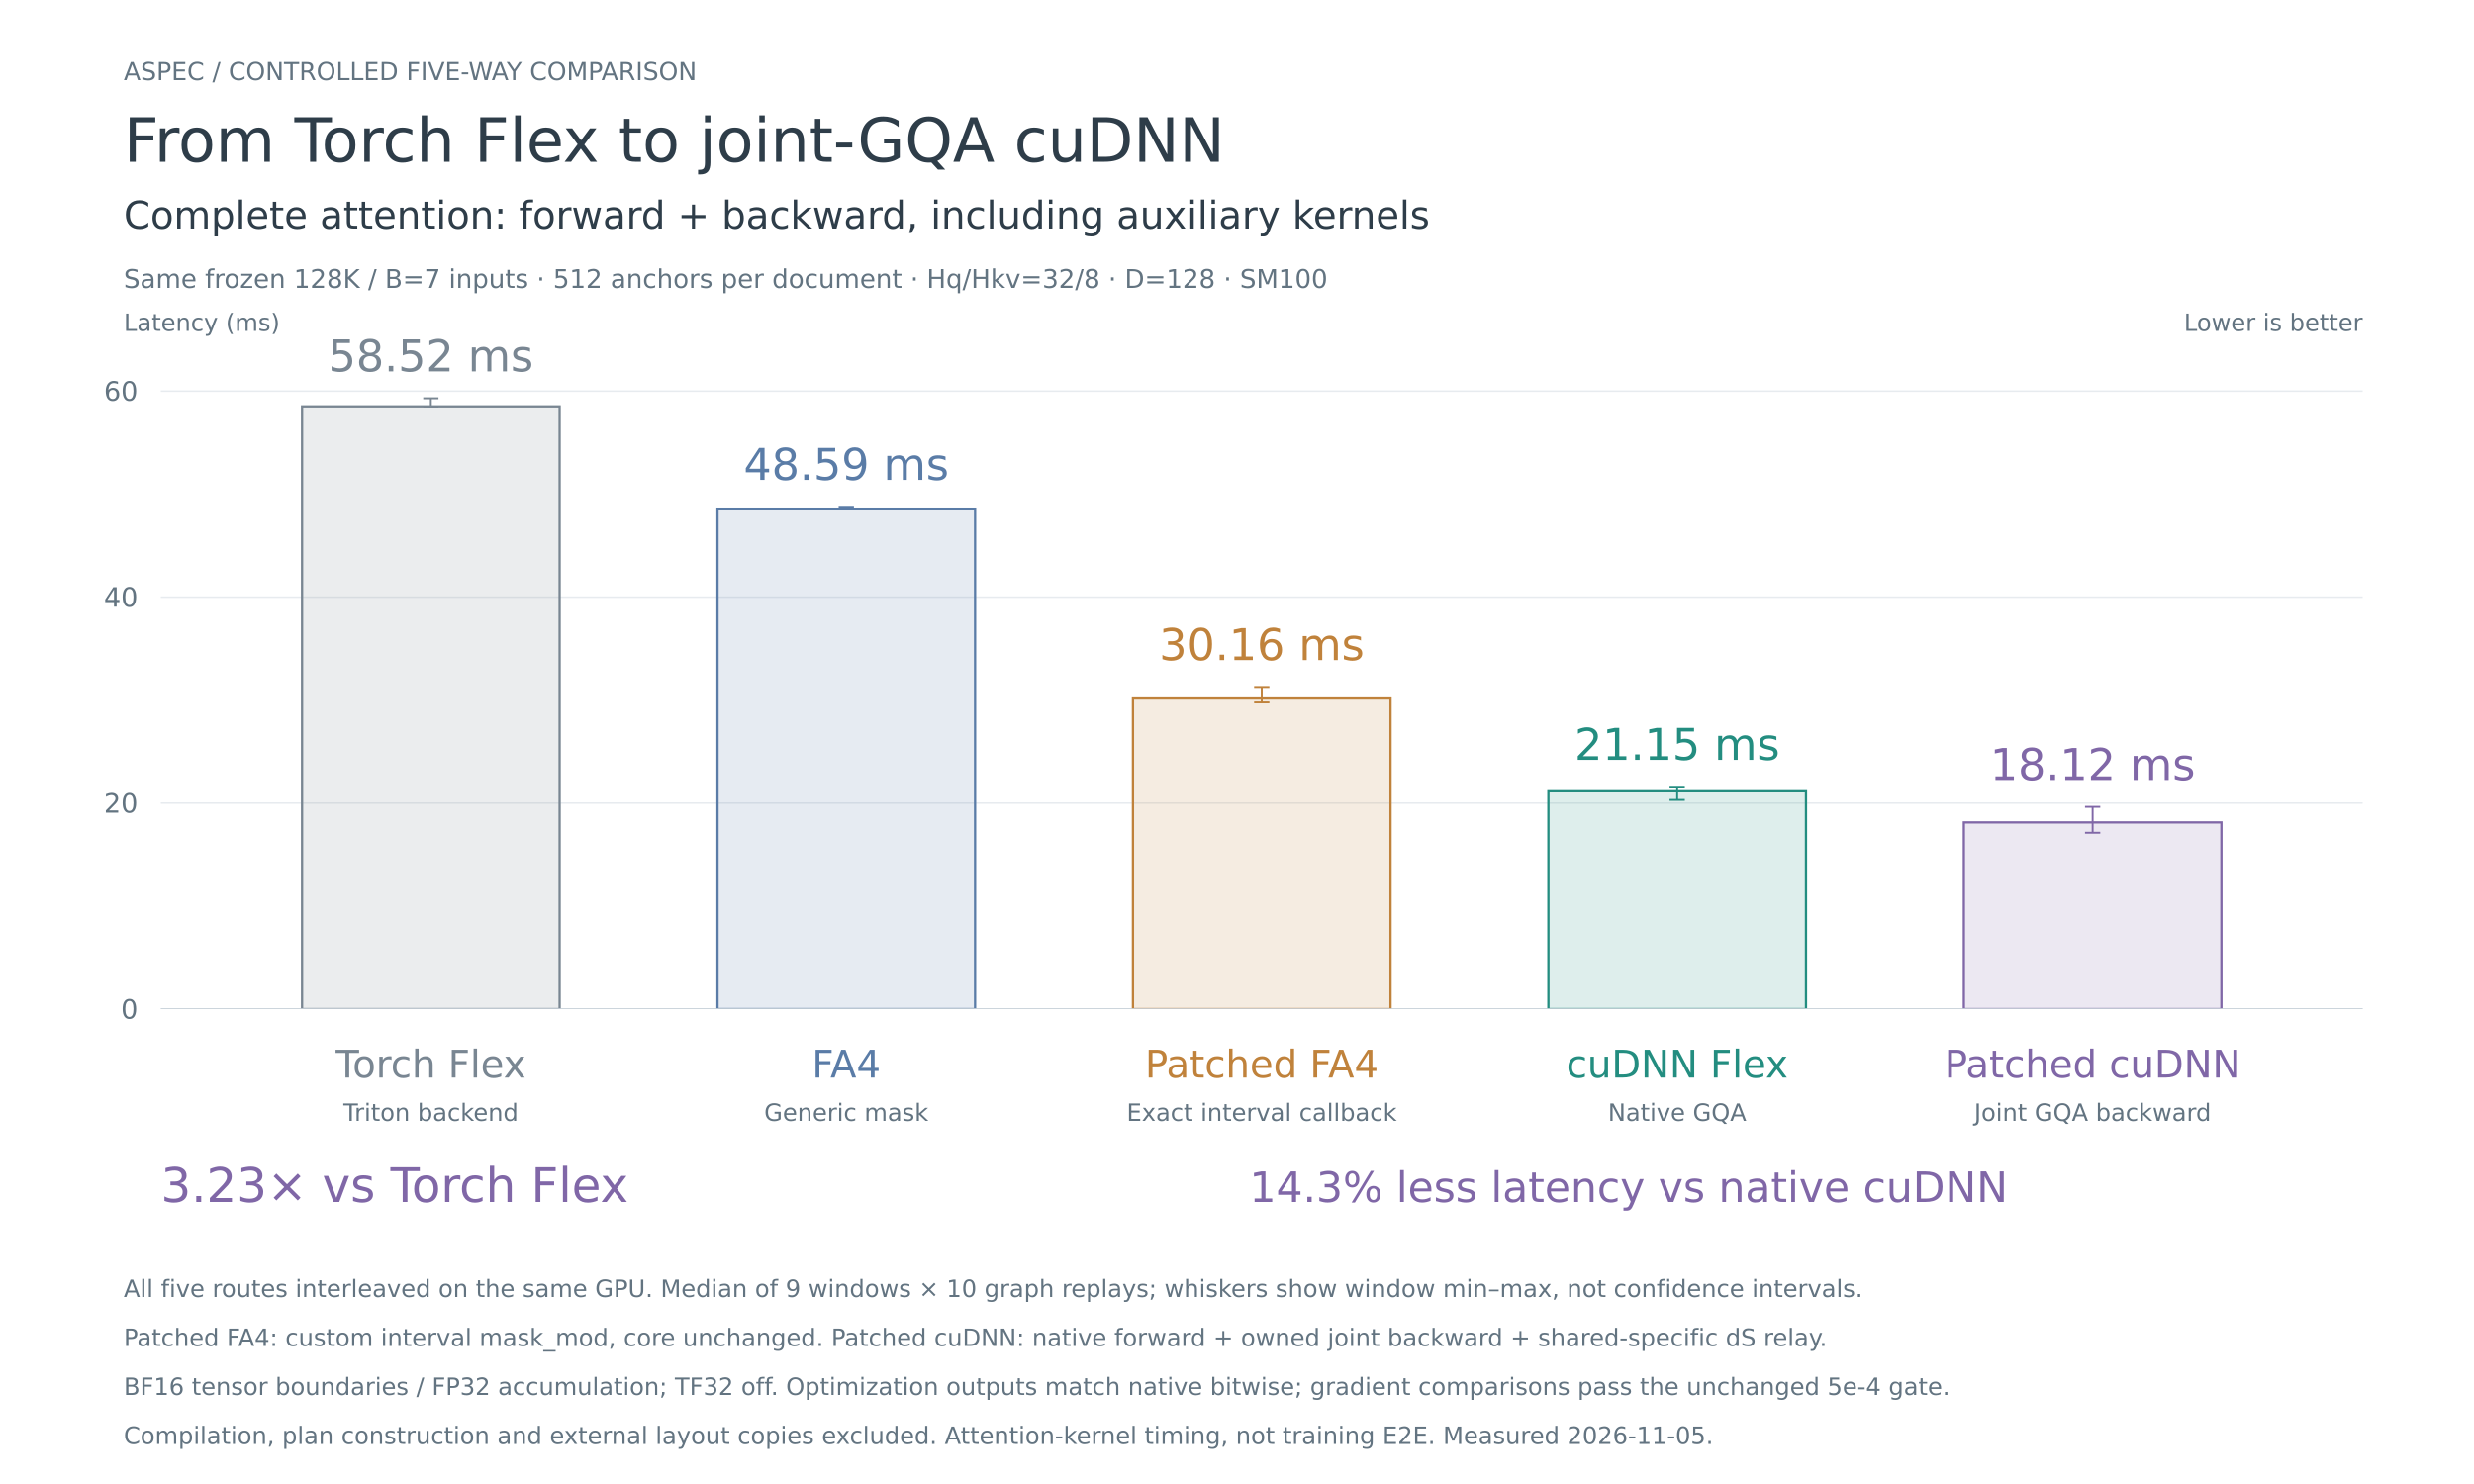
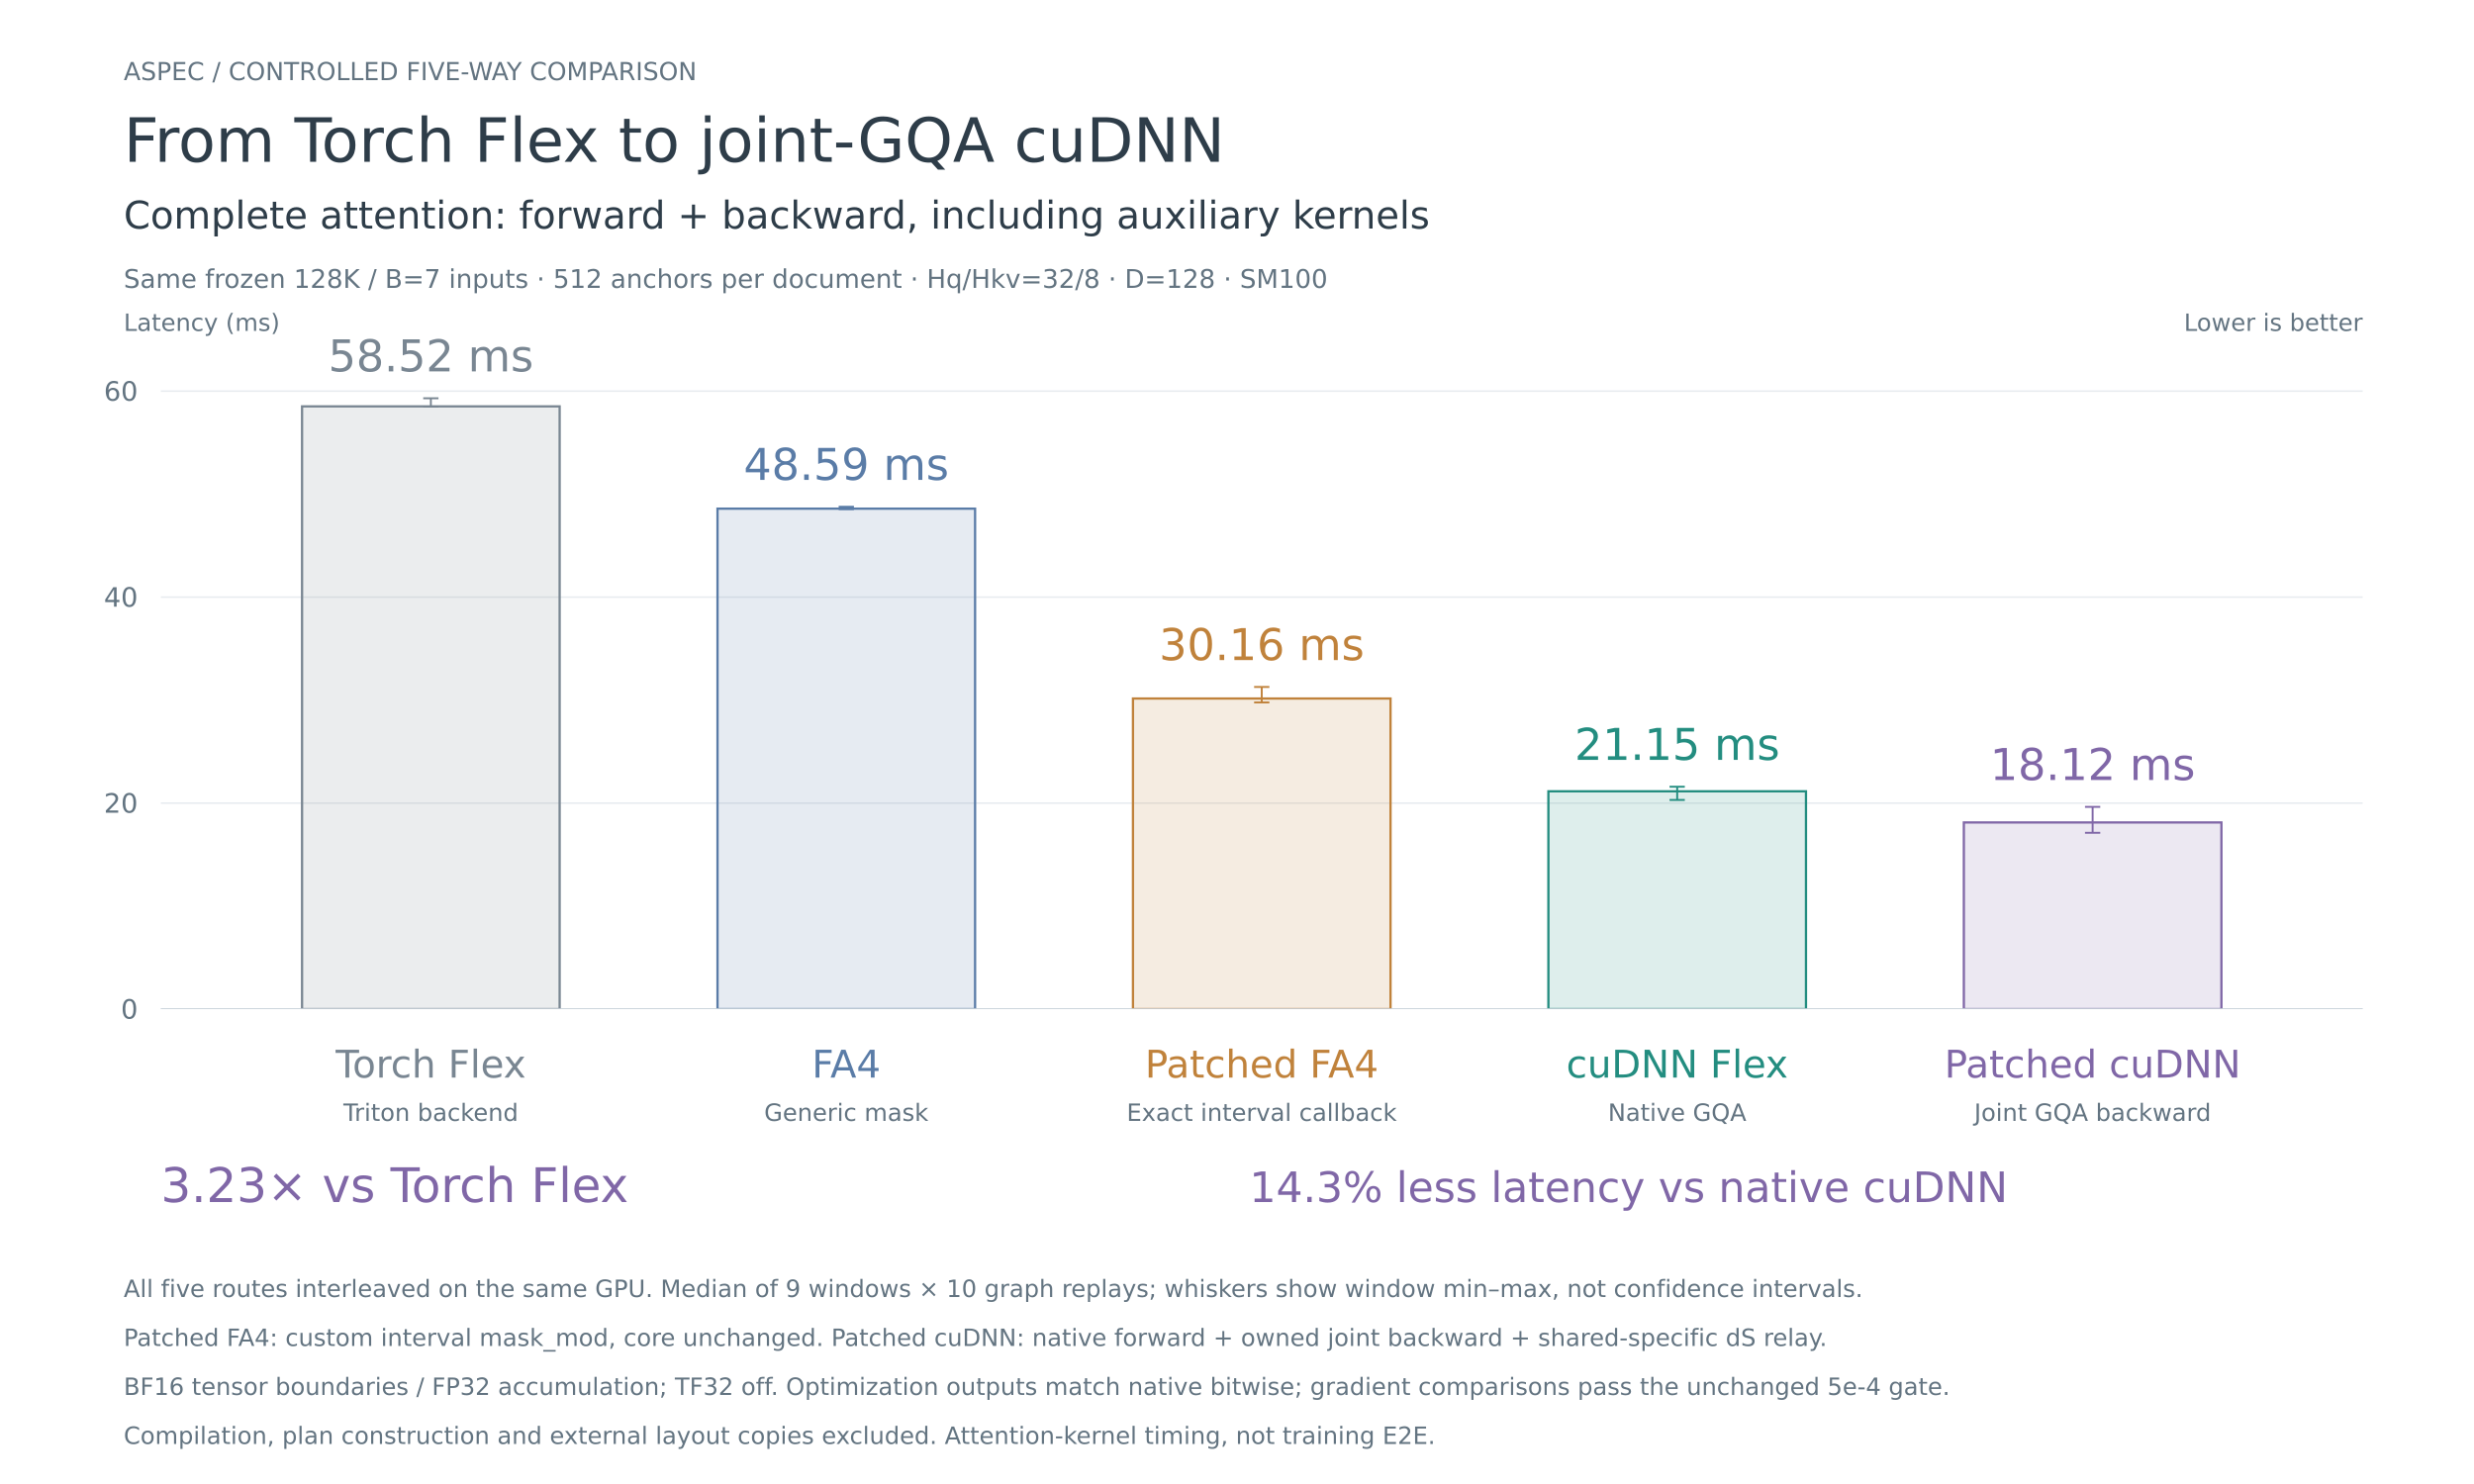
<svg xmlns="http://www.w3.org/2000/svg" xmlns:xlink="http://www.w3.org/1999/xlink" width="1296pt" height="777.6pt" viewBox="0 0 1296 777.6" version="1.1">
  <defs>
    <style type="text/css">*{stroke-linejoin: round; stroke-linecap: butt}</style>
  </defs>
  <g id="figure_1">
    <g id="patch_1">
      <path d="M 0 777.6 L 1296 777.6 L 1296 0 L 0 0 z " style="fill: #ffffff" />
    </g>
    <g id="axes_1">
      <g id="patch_2">
        <path d="M 84.24 528.768 L 1237.68 528.768 L 1237.68 167.184 L 84.24 167.184 z " style="fill: #ffffff" />
      </g>
      <g id="matplotlib.axis_1" />
      <g id="matplotlib.axis_2">
        <g id="ytick_1">
          <g id="line2d_1">
            <path d="M 84.24 528.768 L 1237.68 528.768 " clip-path="url(#p95d2d30b15)" style="fill: none; stroke: #e7ebef; stroke-width: 0.8; stroke-linecap: square" />
          </g>
          <g id="line2d_2" />
          <g id="text_1">
            <text style="fill: #637481; font: 14px 'DejaVu Sans', 'Bitstream Vera Sans', 'Computer Modern Sans Serif', 'Lucida Grande', 'Verdana', 'Geneva', 'Lucid', 'Arial', 'Helvetica', 'Avant Garde', sans-serif; text-anchor: end" x="72.24" y="533.766" transform="rotate(-0 72.24 533.7664)">0</text>
          </g>
        </g>
        <g id="ytick_2">
          <g id="line2d_3">
            <path d="M 84.24 420.832 L 1237.68 420.832 " clip-path="url(#p95d2d30b15)" style="fill: none; stroke: #e7ebef; stroke-width: 0.8; stroke-linecap: square" />
          </g>
          <g id="line2d_4" />
          <g id="text_2">
            <text style="fill: #637481; font: 14px 'DejaVu Sans', 'Bitstream Vera Sans', 'Computer Modern Sans Serif', 'Lucida Grande', 'Verdana', 'Geneva', 'Lucid', 'Arial', 'Helvetica', 'Avant Garde', sans-serif; text-anchor: end" x="72.24" y="425.831" transform="rotate(-0 72.24 425.8309)">20</text>
          </g>
        </g>
        <g id="ytick_3">
          <g id="line2d_5">
            <path d="M 84.24 312.897 L 1237.68 312.897 " clip-path="url(#p95d2d30b15)" style="fill: none; stroke: #e7ebef; stroke-width: 0.8; stroke-linecap: square" />
          </g>
          <g id="line2d_6" />
          <g id="text_3">
            <text style="fill: #637481; font: 14px 'DejaVu Sans', 'Bitstream Vera Sans', 'Computer Modern Sans Serif', 'Lucida Grande', 'Verdana', 'Geneva', 'Lucid', 'Arial', 'Helvetica', 'Avant Garde', sans-serif; text-anchor: end" x="72.24" y="317.895" transform="rotate(-0 72.24 317.8954)">40</text>
          </g>
        </g>
        <g id="ytick_4">
          <g id="line2d_7">
            <path d="M 84.24 204.961 L 1237.68 204.961 " clip-path="url(#p95d2d30b15)" style="fill: none; stroke: #e7ebef; stroke-width: 0.8; stroke-linecap: square" />
          </g>
          <g id="line2d_8" />
          <g id="text_4">
            <text style="fill: #637481; font: 14px 'DejaVu Sans', 'Bitstream Vera Sans', 'Computer Modern Sans Serif', 'Lucida Grande', 'Verdana', 'Geneva', 'Lucid', 'Arial', 'Helvetica', 'Avant Garde', sans-serif; text-anchor: end" x="72.24" y="209.96" transform="rotate(-0 72.24 209.9599)">60</text>
          </g>
        </g>
      </g>
      <g id="patch_3">
        <path d="M 158.234 528.768 L 293.165 528.768 L 293.165 212.941 L 158.234 212.941 z " clip-path="url(#p95d2d30b15)" style="fill: #798692; fill-opacity: 0.15; stroke: #798692; stroke-width: 1.2; stroke-linejoin: miter" />
      </g>
      <g id="patch_4">
        <path d="M 375.864 528.768 L 510.795 528.768 L 510.795 266.53 L 375.864 266.53 z " clip-path="url(#p95d2d30b15)" style="fill: #5a7ca7; fill-opacity: 0.15; stroke: #5a7ca7; stroke-width: 1.2; stroke-linejoin: miter" />
      </g>
      <g id="patch_5">
        <path d="M 593.495 528.768 L 728.425 528.768 L 728.425 366.015 L 593.495 366.015 z " clip-path="url(#p95d2d30b15)" style="fill: #c0823b; fill-opacity: 0.15; stroke: #c0823b; stroke-width: 1.2; stroke-linejoin: miter" />
      </g>
      <g id="patch_6">
        <path d="M 811.125 528.768 L 946.056 528.768 L 946.056 414.635 L 811.125 414.635 z " clip-path="url(#p95d2d30b15)" style="fill: #238d80; fill-opacity: 0.15; stroke: #238d80; stroke-width: 1.2; stroke-linejoin: miter" />
      </g>
      <g id="patch_7">
        <path d="M 1028.755 528.768 L 1163.686 528.768 L 1163.686 430.957 L 1028.755 430.957 z " clip-path="url(#p95d2d30b15)" style="fill: #8067a7; fill-opacity: 0.15; stroke: #8067a7; stroke-width: 1.2; stroke-linejoin: miter" />
      </g>
      <g id="line2d_9">
        <path d="M 84.24 528.768 L 1237.68 528.768 " clip-path="url(#p95d2d30b15)" style="fill: none; stroke: #c8d1d9; stroke-width: 0.9; stroke-linecap: square" />
      </g>
      <g id="LineCollection_1">
        <path d="M 225.7 213.094 L 225.7 208.678 " clip-path="url(#p95d2d30b15)" style="fill: none; stroke: #798692" />
      </g>
      <g id="line2d_10">
        <defs>
          <path id="mb15342d7bf" d="M 4 0 L -4 -0 " style="stroke: #798692" />
        </defs>
        <g clip-path="url(#p95d2d30b15)">
          <use xlink:href="#mb15342d7bf" x="225.7" y="213.094" style="fill: #798692; stroke: #798692" />
        </g>
      </g>
      <g id="line2d_11">
        <g clip-path="url(#p95d2d30b15)">
          <use xlink:href="#mb15342d7bf" x="225.7" y="208.678" style="fill: #798692; stroke: #798692" />
        </g>
      </g>
      <g id="LineCollection_2">
        <path d="M 443.33 266.778 L 443.33 265.542 " clip-path="url(#p95d2d30b15)" style="fill: none; stroke: #5a7ca7" />
      </g>
      <g id="line2d_12">
        <defs>
          <path id="m8046c2bd3a" d="M 4 0 L -4 -0 " style="stroke: #5a7ca7" />
        </defs>
        <g clip-path="url(#p95d2d30b15)">
          <use xlink:href="#m8046c2bd3a" x="443.33" y="266.778" style="fill: #5a7ca7; stroke: #5a7ca7" />
        </g>
      </g>
      <g id="line2d_13">
        <g clip-path="url(#p95d2d30b15)">
          <use xlink:href="#m8046c2bd3a" x="443.33" y="265.542" style="fill: #5a7ca7; stroke: #5a7ca7" />
        </g>
      </g>
      <g id="LineCollection_3">
        <path d="M 660.96 368.096 L 660.96 359.972 " clip-path="url(#p95d2d30b15)" style="fill: none; stroke: #c0823b" />
      </g>
      <g id="line2d_14">
        <defs>
          <path id="me85c9f0b64" d="M 4 0 L -4 -0 " style="stroke: #c0823b" />
        </defs>
        <g clip-path="url(#p95d2d30b15)">
          <use xlink:href="#me85c9f0b64" x="660.96" y="368.096" style="fill: #c0823b; stroke: #c0823b" />
        </g>
      </g>
      <g id="line2d_15">
        <g clip-path="url(#p95d2d30b15)">
          <use xlink:href="#me85c9f0b64" x="660.96" y="359.972" style="fill: #c0823b; stroke: #c0823b" />
        </g>
      </g>
      <g id="LineCollection_4">
        <path d="M 878.59 419.161 L 878.59 412.242 " clip-path="url(#p95d2d30b15)" style="fill: none; stroke: #238d80" />
      </g>
      <g id="line2d_16">
        <defs>
          <path id="me316bac656" d="M 4 0 L -4 -0 " style="stroke: #238d80" />
        </defs>
        <g clip-path="url(#p95d2d30b15)">
          <use xlink:href="#me316bac656" x="878.59" y="419.161" style="fill: #238d80; stroke: #238d80" />
        </g>
      </g>
      <g id="line2d_17">
        <g clip-path="url(#p95d2d30b15)">
          <use xlink:href="#me316bac656" x="878.59" y="412.242" style="fill: #238d80; stroke: #238d80" />
        </g>
      </g>
      <g id="LineCollection_5">
        <path d="M 1096.22 436.365 L 1096.22 422.794 " clip-path="url(#p95d2d30b15)" style="fill: none; stroke: #8067a7" />
      </g>
      <g id="line2d_18">
        <defs>
          <path id="mf03f91e164" d="M 4 0 L -4 -0 " style="stroke: #8067a7" />
        </defs>
        <g clip-path="url(#p95d2d30b15)">
          <use xlink:href="#mf03f91e164" x="1096.22" y="436.365" style="fill: #8067a7; stroke: #8067a7" />
        </g>
      </g>
      <g id="line2d_19">
        <g clip-path="url(#p95d2d30b15)">
          <use xlink:href="#mf03f91e164" x="1096.22" y="422.794" style="fill: #8067a7; stroke: #8067a7" />
        </g>
      </g>
      <g id="text_5">
        <text style="fill: #798692; font: 23px 'DejaVu Sans', 'Bitstream Vera Sans', 'Computer Modern Sans Serif', 'Lucida Grande', 'Verdana', 'Geneva', 'Lucid', 'Arial', 'Helvetica', 'Avant Garde', sans-serif; text-anchor: middle" x="225.7" y="194.594" transform="rotate(-0 225.6996 194.5935)">58.52 ms</text>
      </g>
      <g id="text_6">
        <text style="fill: #798692; font: 20px 'DejaVu Sans', 'Bitstream Vera Sans', 'Computer Modern Sans Serif', 'Lucida Grande', 'Verdana', 'Geneva', 'Lucid', 'Arial', 'Helvetica', 'Avant Garde', sans-serif; text-anchor: middle" x="225.7" y="564.636" transform="rotate(-0 225.6996 564.6364)">Torch Flex</text>
      </g>
      <g id="text_7">
        <text style="fill: #637481; font: 12.5px 'DejaVu Sans', 'Bitstream Vera Sans', 'Computer Modern Sans Serif', 'Lucida Grande', 'Verdana', 'Geneva', 'Lucid', 'Arial', 'Helvetica', 'Avant Garde', sans-serif; text-anchor: middle" x="225.7" y="587.344" transform="rotate(-0 225.6996 587.3441)">Triton backend</text>
      </g>
      <g id="text_8">
        <text style="fill: #5a7ca7; font: 23px 'DejaVu Sans', 'Bitstream Vera Sans', 'Computer Modern Sans Serif', 'Lucida Grande', 'Verdana', 'Geneva', 'Lucid', 'Arial', 'Helvetica', 'Avant Garde', sans-serif; text-anchor: middle" x="443.33" y="251.457" transform="rotate(-0 443.3298 251.4574)">48.59 ms</text>
      </g>
      <g id="text_9">
        <text style="fill: #5a7ca7; font: 20px 'DejaVu Sans', 'Bitstream Vera Sans', 'Computer Modern Sans Serif', 'Lucida Grande', 'Verdana', 'Geneva', 'Lucid', 'Arial', 'Helvetica', 'Avant Garde', sans-serif; text-anchor: middle" x="443.33" y="564.636" transform="rotate(-0 443.3298 564.6364)">FA4</text>
      </g>
      <g id="text_10">
        <text style="fill: #637481; font: 12.5px 'DejaVu Sans', 'Bitstream Vera Sans', 'Computer Modern Sans Serif', 'Lucida Grande', 'Verdana', 'Geneva', 'Lucid', 'Arial', 'Helvetica', 'Avant Garde', sans-serif; text-anchor: middle" x="443.33" y="587.344" transform="rotate(-0 443.3298 587.3441)">Generic mask</text>
      </g>
      <g id="text_11">
        <text style="fill: #c0823b; font: 23px 'DejaVu Sans', 'Bitstream Vera Sans', 'Computer Modern Sans Serif', 'Lucida Grande', 'Verdana', 'Geneva', 'Lucid', 'Arial', 'Helvetica', 'Avant Garde', sans-serif; text-anchor: middle" x="660.96" y="345.888" transform="rotate(-0 660.96 345.8881)">30.16 ms</text>
      </g>
      <g id="text_12">
        <text style="fill: #c0823b; font: 20px 'DejaVu Sans', 'Bitstream Vera Sans', 'Computer Modern Sans Serif', 'Lucida Grande', 'Verdana', 'Geneva', 'Lucid', 'Arial', 'Helvetica', 'Avant Garde', sans-serif; text-anchor: middle" x="660.96" y="564.636" transform="rotate(-0 660.96 564.6364)">Patched FA4</text>
      </g>
      <g id="text_13">
        <text style="fill: #637481; font: 12.5px 'DejaVu Sans', 'Bitstream Vera Sans', 'Computer Modern Sans Serif', 'Lucida Grande', 'Verdana', 'Geneva', 'Lucid', 'Arial', 'Helvetica', 'Avant Garde', sans-serif; text-anchor: middle" x="660.96" y="587.344" transform="rotate(-0 660.96 587.3441)">Exact interval callback</text>
      </g>
      <g id="text_14">
        <text style="fill: #238d80; font: 23px 'DejaVu Sans', 'Bitstream Vera Sans', 'Computer Modern Sans Serif', 'Lucida Grande', 'Verdana', 'Geneva', 'Lucid', 'Arial', 'Helvetica', 'Avant Garde', sans-serif; text-anchor: middle" x="878.59" y="398.158" transform="rotate(-0 878.5902 398.1579)">21.15 ms</text>
      </g>
      <g id="text_15">
        <text style="fill: #238d80; font: 20px 'DejaVu Sans', 'Bitstream Vera Sans', 'Computer Modern Sans Serif', 'Lucida Grande', 'Verdana', 'Geneva', 'Lucid', 'Arial', 'Helvetica', 'Avant Garde', sans-serif; text-anchor: middle" x="878.59" y="564.636" transform="rotate(-0 878.5902 564.6364)">cuDNN Flex</text>
      </g>
      <g id="text_16">
        <text style="fill: #637481; font: 12.5px 'DejaVu Sans', 'Bitstream Vera Sans', 'Computer Modern Sans Serif', 'Lucida Grande', 'Verdana', 'Geneva', 'Lucid', 'Arial', 'Helvetica', 'Avant Garde', sans-serif; text-anchor: middle" x="878.59" y="587.344" transform="rotate(-0 878.5902 587.3441)">Native GQA</text>
      </g>
      <g id="text_17">
        <text style="fill: #8067a7; font: 23px 'DejaVu Sans', 'Bitstream Vera Sans', 'Computer Modern Sans Serif', 'Lucida Grande', 'Verdana', 'Geneva', 'Lucid', 'Arial', 'Helvetica', 'Avant Garde', sans-serif; text-anchor: middle" x="1096.22" y="408.71" transform="rotate(-0 1096.22 408.7099)">18.12 ms</text>
      </g>
      <g id="text_18">
        <text style="fill: #8067a7; font: 20px 'DejaVu Sans', 'Bitstream Vera Sans', 'Computer Modern Sans Serif', 'Lucida Grande', 'Verdana', 'Geneva', 'Lucid', 'Arial', 'Helvetica', 'Avant Garde', sans-serif; text-anchor: middle" x="1096.22" y="564.636" transform="rotate(-0 1096.22 564.6364)">Patched cuDNN</text>
      </g>
      <g id="text_19">
        <text style="fill: #637481; font: 12.5px 'DejaVu Sans', 'Bitstream Vera Sans', 'Computer Modern Sans Serif', 'Lucida Grande', 'Verdana', 'Geneva', 'Lucid', 'Arial', 'Helvetica', 'Avant Garde', sans-serif; text-anchor: middle" x="1096.22" y="587.344" transform="rotate(-0 1096.22 587.3441)">Joint GQA backward</text>
      </g>
    </g>
    <g id="text_20">
      <text style="fill: #637481; font: 13px 'DejaVu Sans', 'Bitstream Vera Sans', 'Computer Modern Sans Serif', 'Lucida Grande', 'Verdana', 'Geneva', 'Lucid', 'Arial', 'Helvetica', 'Avant Garde', sans-serif; text-anchor: start" x="64.8" y="41.99" transform="rotate(-0 64.8 41.9904)">ASPEC  /  CONTROLLED FIVE-WAY COMPARISON</text>
    </g>
    <g id="text_21">
      <text style="fill: #2e3d49; font: 32px 'DejaVu Sans', 'Bitstream Vera Sans', 'Computer Modern Sans Serif', 'Lucida Grande', 'Verdana', 'Geneva', 'Lucid', 'Arial', 'Helvetica', 'Avant Garde', sans-serif; text-anchor: start" x="64.8" y="84.758" transform="rotate(-0 64.8 84.7584)">From Torch Flex to joint-GQA cuDNN</text>
    </g>
    <g id="text_22">
      <text style="fill: #2e3d49; font: 20px 'DejaVu Sans', 'Bitstream Vera Sans', 'Computer Modern Sans Serif', 'Lucida Grande', 'Verdana', 'Geneva', 'Lucid', 'Arial', 'Helvetica', 'Avant Garde', sans-serif; text-anchor: start" x="64.8" y="119.75" transform="rotate(-0 64.8 119.7504)">Complete attention: forward + backward, including auxiliary kernels</text>
    </g>
    <g id="text_23">
      <text style="fill: #637481; font: 13.5px 'DejaVu Sans', 'Bitstream Vera Sans', 'Computer Modern Sans Serif', 'Lucida Grande', 'Verdana', 'Geneva', 'Lucid', 'Arial', 'Helvetica', 'Avant Garde', sans-serif; text-anchor: start" x="64.8" y="150.854" transform="rotate(-0 64.8 150.8544)">Same frozen 128K / B=7 inputs  ·  512 anchors per document  ·  Hq/Hkv=32/8  ·  D=128  ·  SM100</text>
    </g>
    <g id="text_24">
      <text style="fill: #637481; font: 12.5px 'DejaVu Sans', 'Bitstream Vera Sans', 'Computer Modern Sans Serif', 'Lucida Grande', 'Verdana', 'Geneva', 'Lucid', 'Arial', 'Helvetica', 'Avant Garde', sans-serif; text-anchor: start" x="64.8" y="173.405" transform="rotate(-0 64.8 173.4048)">Latency (ms)</text>
    </g>
    <g id="text_25">
      <text style="fill: #637481; font: 12.5px 'DejaVu Sans', 'Bitstream Vera Sans', 'Computer Modern Sans Serif', 'Lucida Grande', 'Verdana', 'Geneva', 'Lucid', 'Arial', 'Helvetica', 'Avant Garde', sans-serif; text-anchor: end" x="1237.68" y="173.405" transform="rotate(-0 1237.68 173.4048)">Lower is better</text>
    </g>
    <g id="text_26">
      <text style="fill: #8067a7; font: 25px 'DejaVu Sans', 'Bitstream Vera Sans', 'Computer Modern Sans Serif', 'Lucida Grande', 'Verdana', 'Geneva', 'Lucid', 'Arial', 'Helvetica', 'Avant Garde', sans-serif; text-anchor: start" x="84.24" y="629.856" transform="rotate(-0 84.24 629.856)">3.23× vs Torch Flex</text>
    </g>
    <g id="text_27">
      <text style="fill: #8067a7; font: 22px 'DejaVu Sans', 'Bitstream Vera Sans', 'Computer Modern Sans Serif', 'Lucida Grande', 'Verdana', 'Geneva', 'Lucid', 'Arial', 'Helvetica', 'Avant Garde', sans-serif; text-anchor: start" x="654.48" y="629.856" transform="rotate(-0 654.48 629.856)">14.3% less latency vs native cuDNN</text>
    </g>
    <g id="text_28">
      <text style="fill: #637481; font: 12.5px 'DejaVu Sans', 'Bitstream Vera Sans', 'Computer Modern Sans Serif', 'Lucida Grande', 'Verdana', 'Geneva', 'Lucid', 'Arial', 'Helvetica', 'Avant Garde', sans-serif; text-anchor: start" x="64.8" y="679.622" transform="rotate(-0 64.8 679.6224)">All five routes interleaved on the same GPU. Median of 9 windows × 10 graph replays; whiskers show window min–max, not confidence intervals.</text>
    </g>
    <g id="text_29">
      <text style="fill: #637481; font: 12.5px 'DejaVu Sans', 'Bitstream Vera Sans', 'Computer Modern Sans Serif', 'Lucida Grande', 'Verdana', 'Geneva', 'Lucid', 'Arial', 'Helvetica', 'Avant Garde', sans-serif; text-anchor: start" x="64.8" y="705.283" transform="rotate(-0 64.8 705.2832)">Patched FA4: custom interval mask_mod, core unchanged. Patched cuDNN: native forward + owned joint backward + shared-specific dS relay.</text>
    </g>
    <g id="text_30">
      <text style="fill: #637481; font: 12.5px 'DejaVu Sans', 'Bitstream Vera Sans', 'Computer Modern Sans Serif', 'Lucida Grande', 'Verdana', 'Geneva', 'Lucid', 'Arial', 'Helvetica', 'Avant Garde', sans-serif; text-anchor: start" x="64.8" y="730.944" transform="rotate(-0 64.8 730.944)">BF16 tensor boundaries / FP32 accumulation; TF32 off. Optimization outputs match native bitwise; gradient comparisons pass the unchanged 5e-4 gate.</text>
    </g>
    <g id="text_31">
-       <text style="fill: #637481; font: 12.5px 'DejaVu Sans', 'Bitstream Vera Sans', 'Computer Modern Sans Serif', 'Lucida Grande', 'Verdana', 'Geneva', 'Lucid', 'Arial', 'Helvetica', 'Avant Garde', sans-serif; text-anchor: start" x="64.8" y="756.605" transform="rotate(-0 64.8 756.6048)">Compilation, plan construction and external layout copies excluded. Attention-kernel timing, not training E2E. Measured 2026-11-05.</text>
+       <text style="fill: #637481; font: 12.5px 'DejaVu Sans', 'Bitstream Vera Sans', 'Computer Modern Sans Serif', 'Lucida Grande', 'Verdana', 'Geneva', 'Lucid', 'Arial', 'Helvetica', 'Avant Garde', sans-serif; text-anchor: start" x="64.8" y="756.605" transform="rotate(-0 64.8 756.6048)">Compilation, plan construction and external layout copies excluded. Attention-kernel timing, not training E2E.</text>
    </g>
  </g>
  <defs>
    <clipPath id="p95d2d30b15">
      <rect x="84.24" y="167.184" width="1153.44" height="361.584" />
    </clipPath>
  </defs>
</svg>
